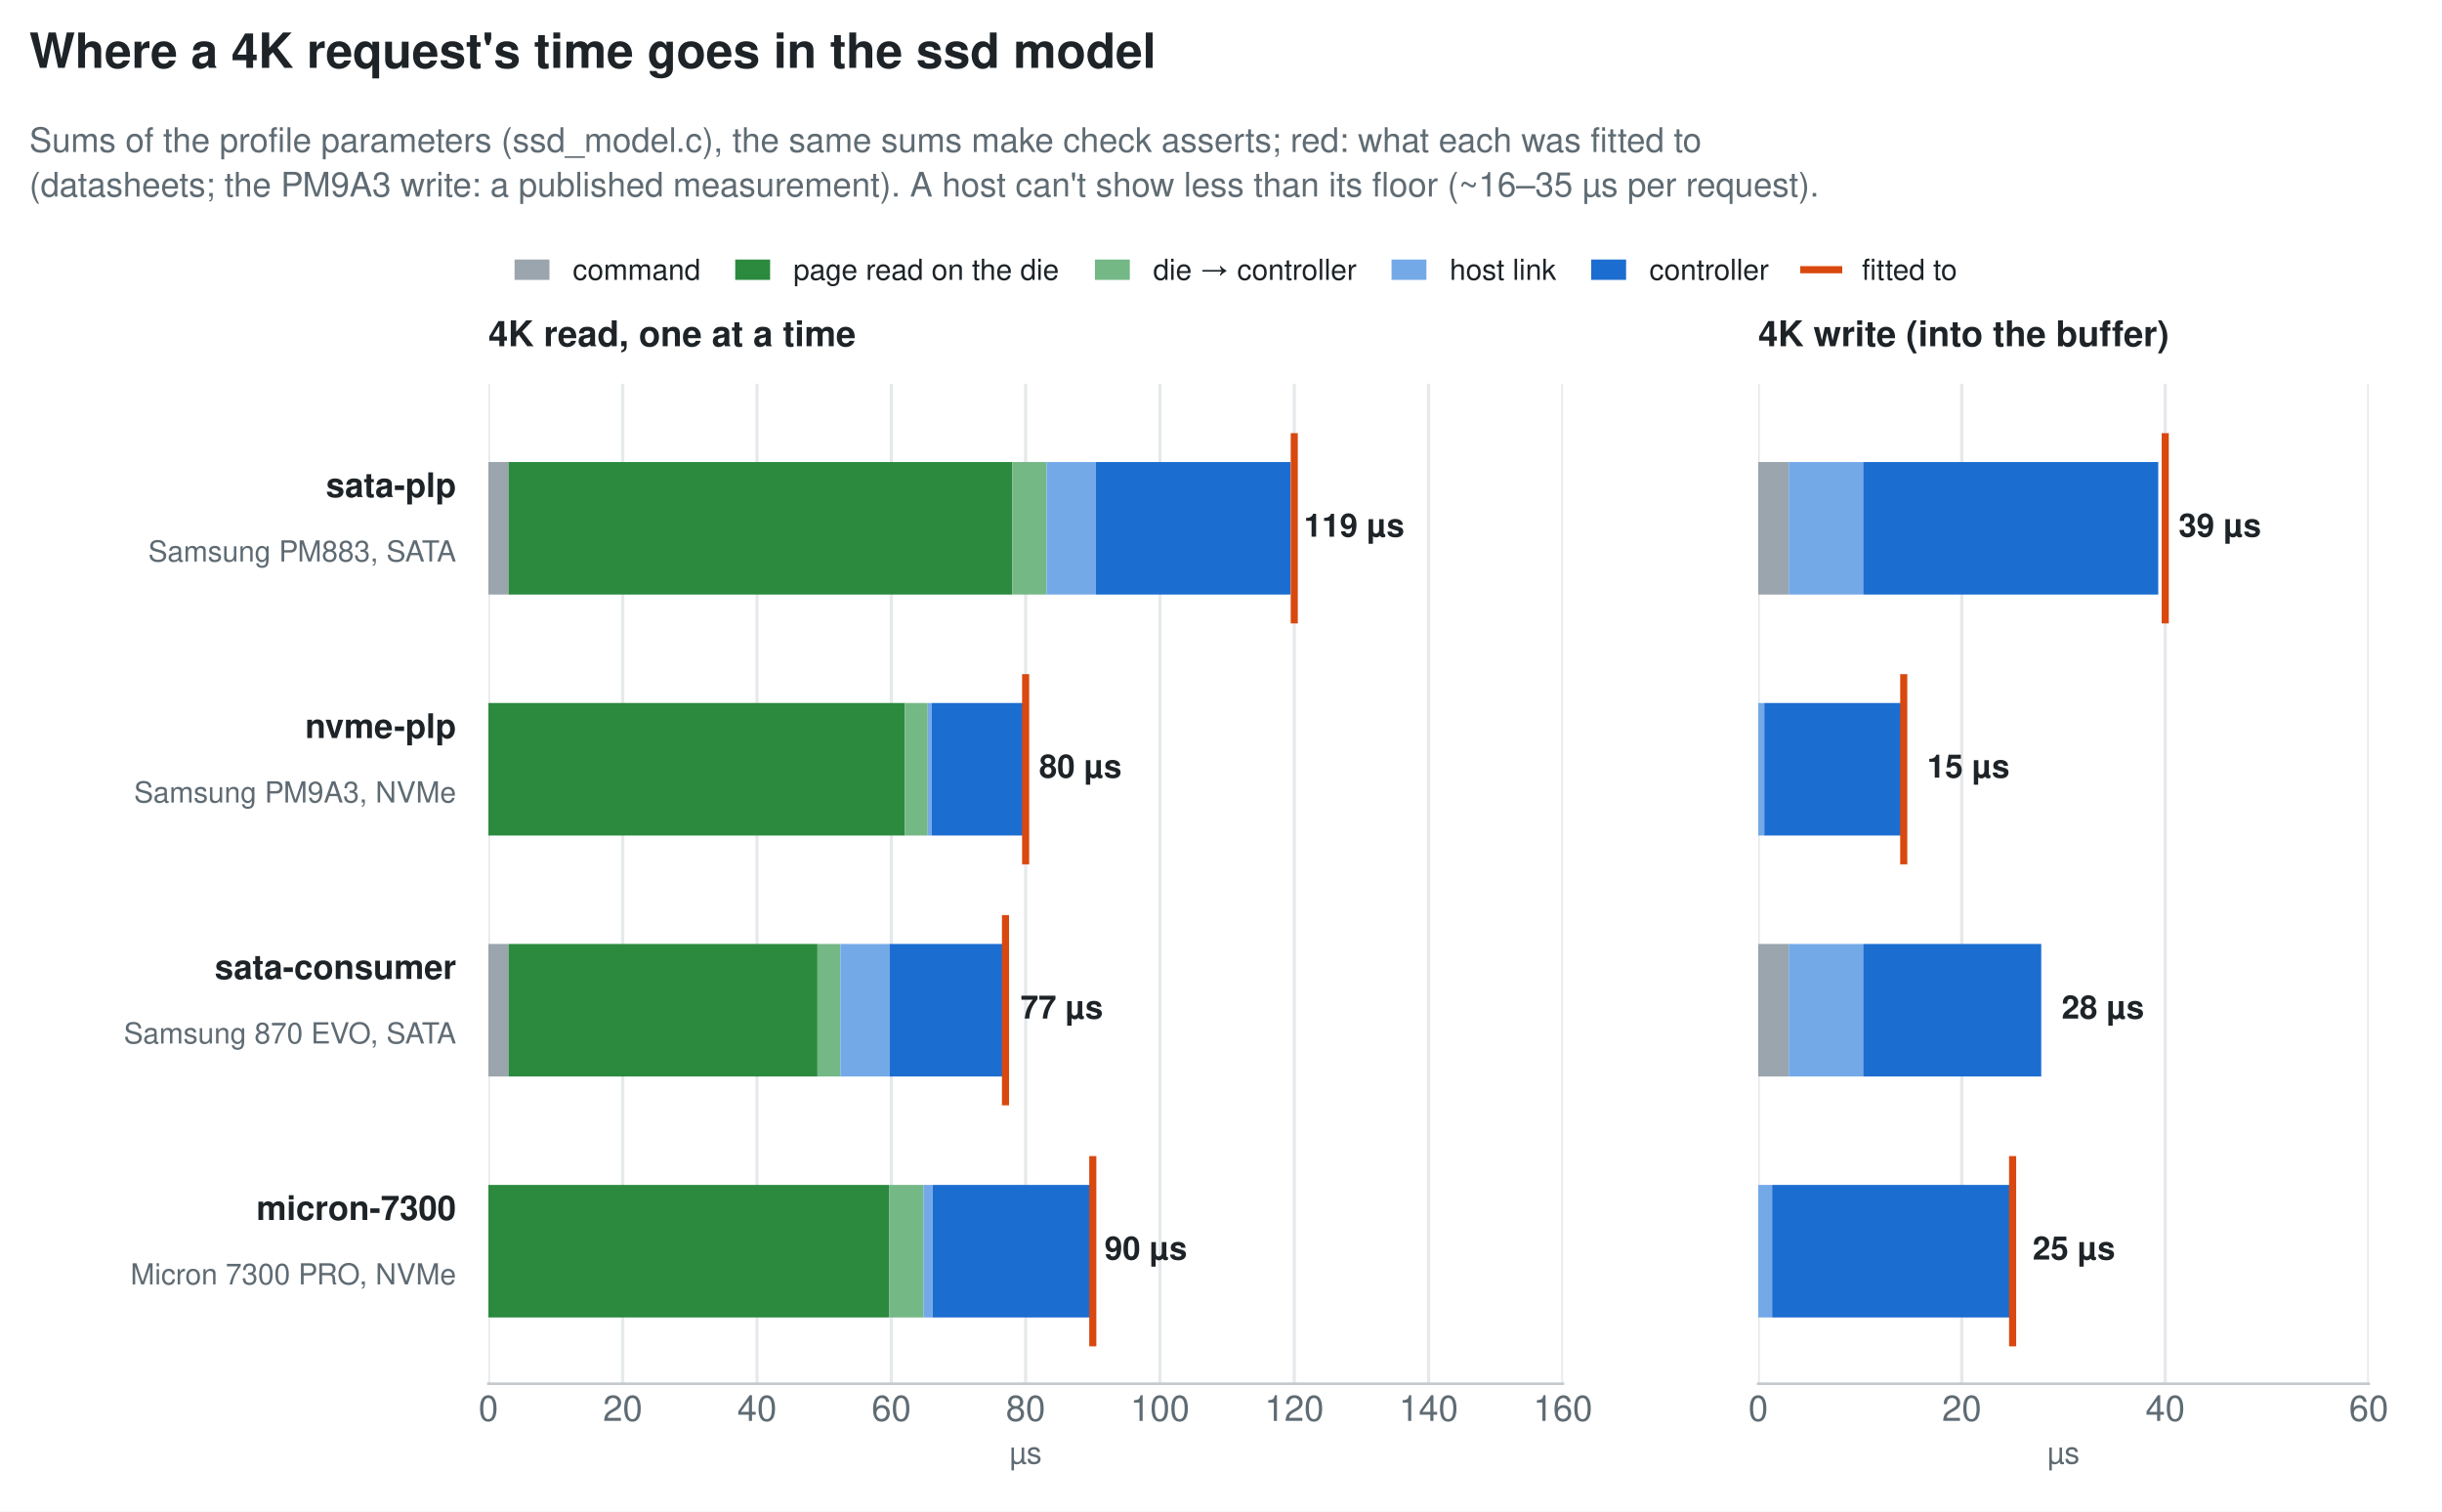
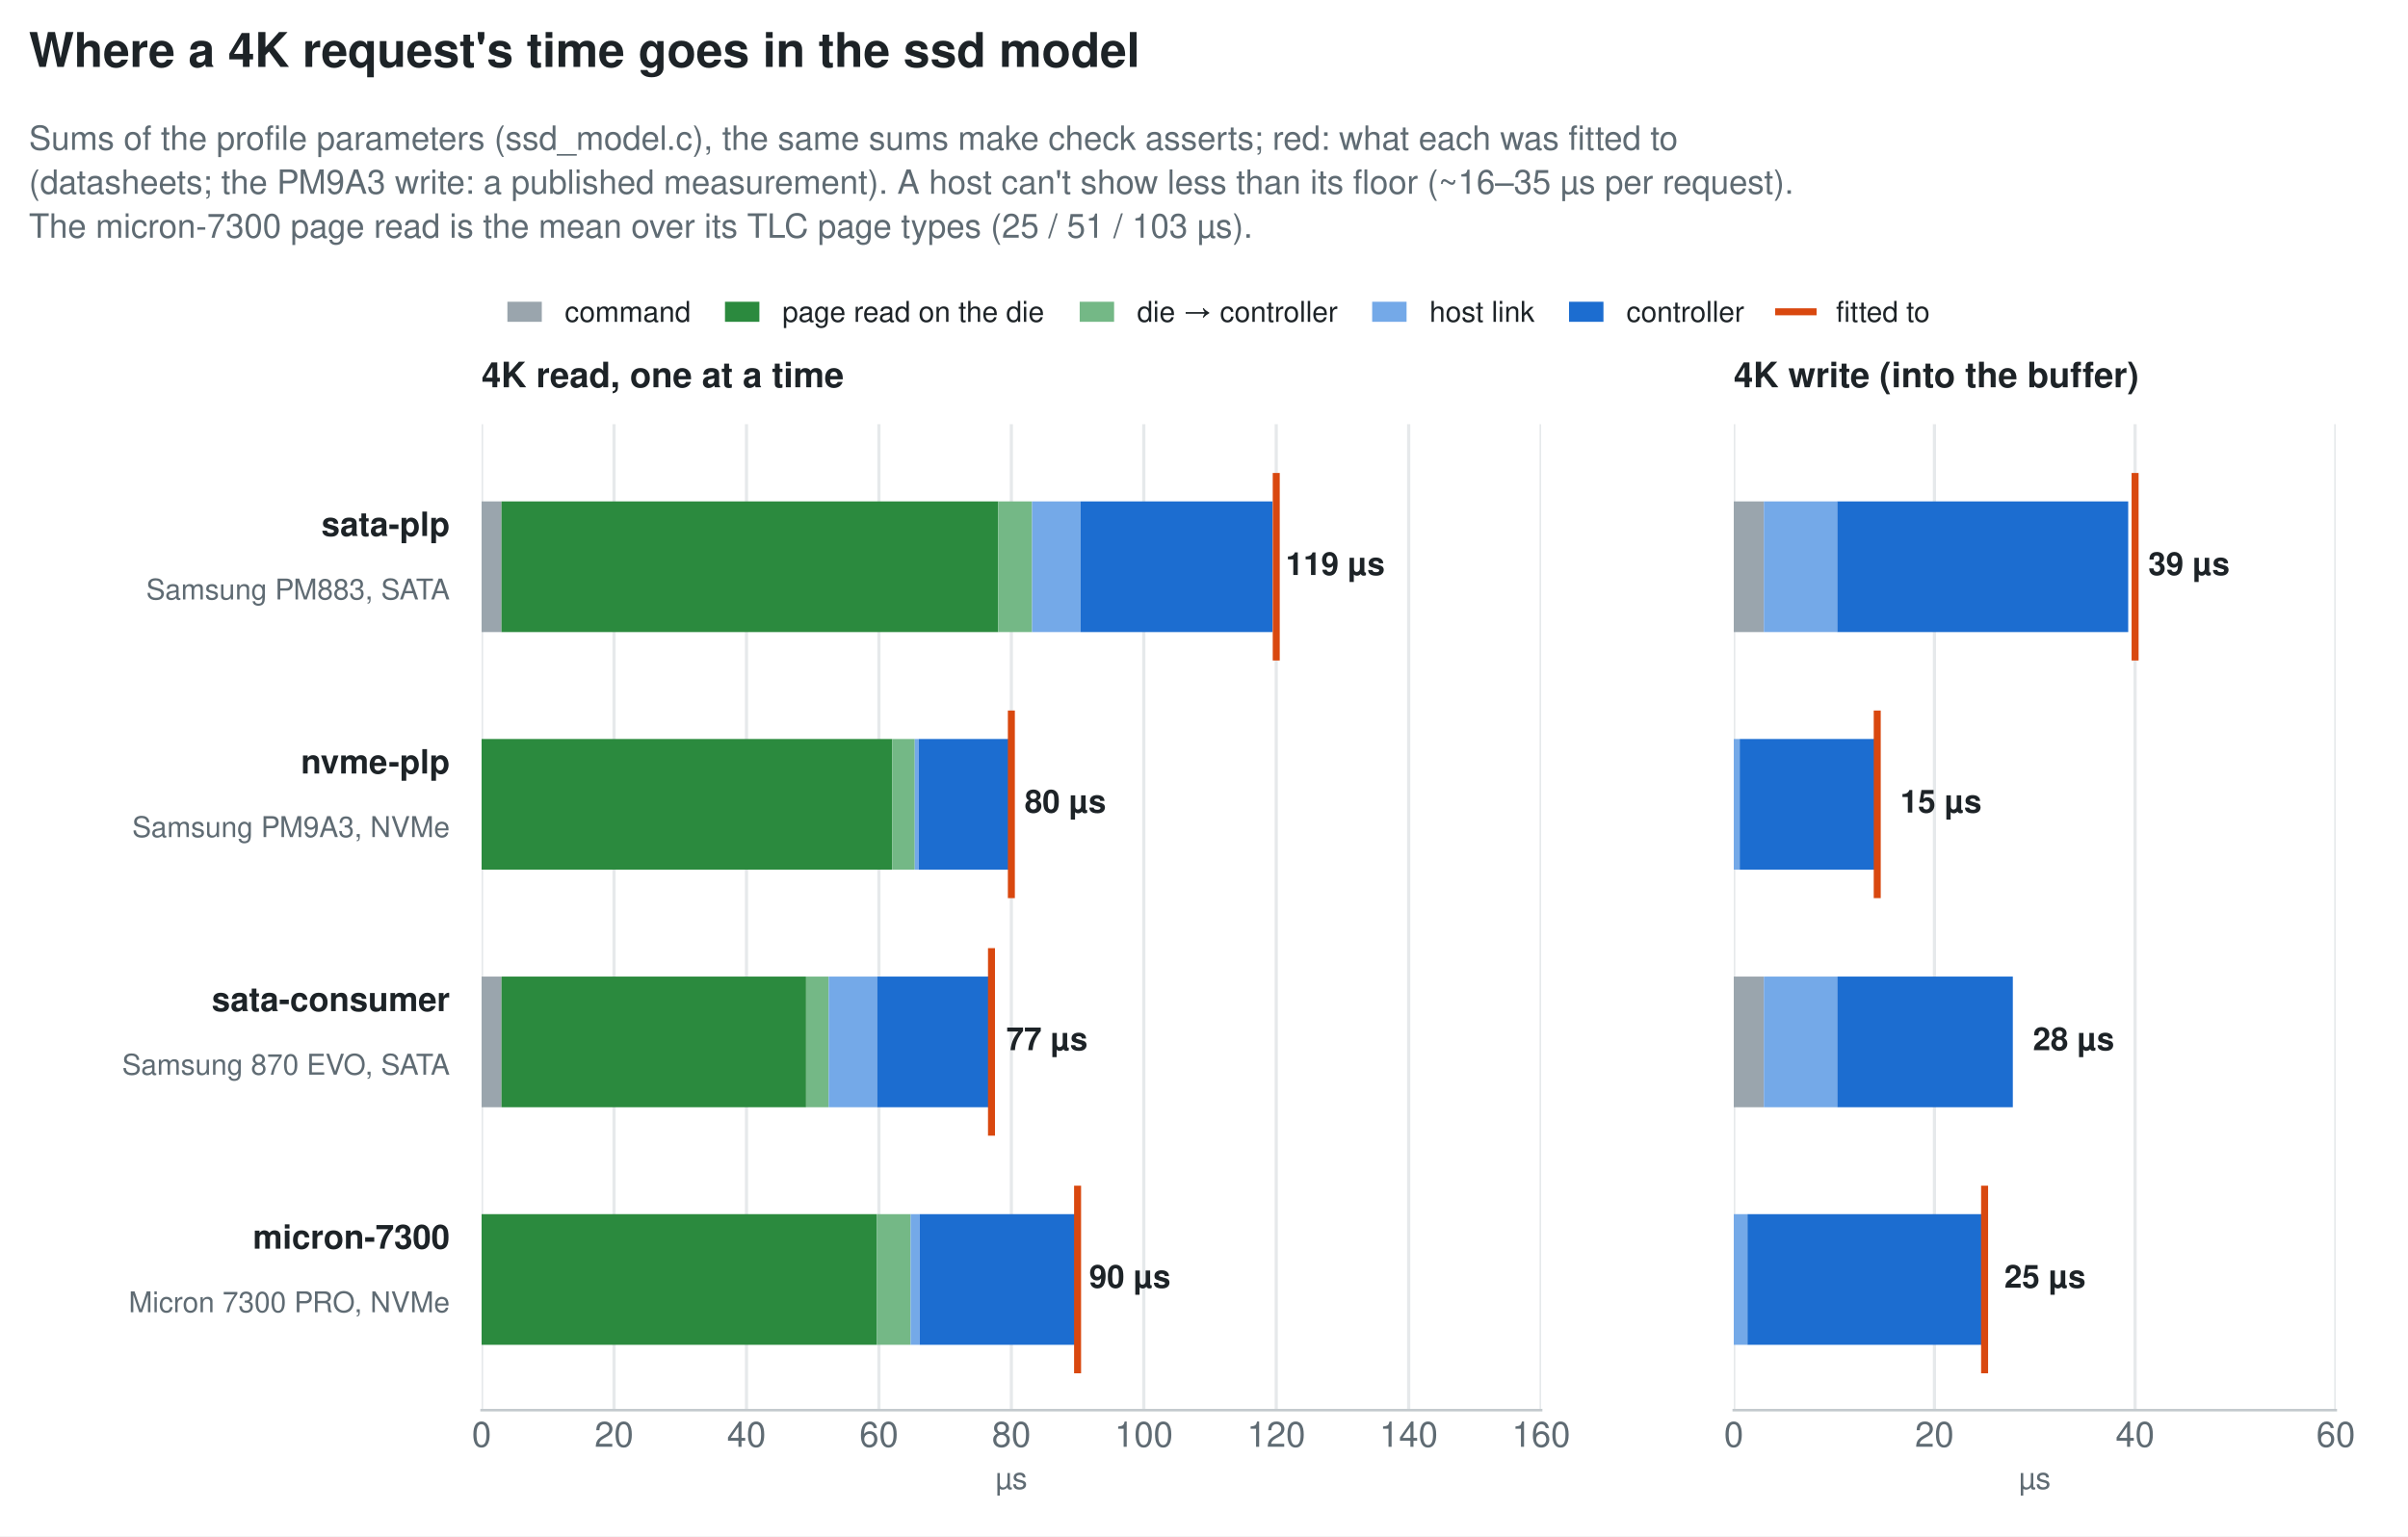
- <svg xmlns="http://www.w3.org/2000/svg" width="756pt" height="468pt" viewBox="0 0 756 468" version="1.1">
+ <svg xmlns="http://www.w3.org/2000/svg" width="756pt" height="482.4pt" viewBox="0 0 756 482.4" version="1.1">
  <defs>
    <style type="text/css">*{stroke-linejoin: round; stroke-linecap: butt}</style>
  </defs>
  <g id="figure_1">
    <g id="patch_1">
-       <path d="M 0 468  L 756 468  L 756 0  L 0 0  z " style="fill: #ffffff" />
+       <path d="M 0 482.4  L 756 482.4  L 756 0  L 0 0  z " style="fill: #ffffff" />
    </g>
    <g id="axes_1">
      <g id="patch_2">
-         <path d="M 151.2 428.4  L 483.84 428.4  L 483.84 118.8  L 151.2 118.8  z " style="fill: #ffffff" />
+         <path d="M 151.2 442.8  L 483.84 442.8  L 483.84 133.2  L 151.2 133.2  z " style="fill: #ffffff" />
      </g>
      <g id="matplotlib.axis_1">
        <g id="xtick_1">
          <g id="line2d_1">
-             <path d="M 151.2 428.4  L 151.2 118.8  " clip-path="url(#p7f7dbad7f7)" style="fill: none; stroke: #e6e9eb; stroke-linecap: square" />
+             <path d="M 151.2 442.8  L 151.2 133.2  " clip-path="url(#pb3d17b446a)" style="fill: none; stroke: #e6e9eb; stroke-linecap: square" />
          </g>
          <g id="line2d_2" />
          <g id="text_1">
-             <text style="font-size: 11px; font-family: 'Helvetica Neue', 'Helvetica', 'Arial', 'DejaVu Sans', sans-serif; text-anchor: middle; fill: #5f6b73" x="151.2" y="439.908" transform="rotate(-0 151.2 439.9083)">0</text>
+             <text style="font-size: 11px; font-family: 'Helvetica Neue', 'Helvetica', 'Arial', 'DejaVu Sans', sans-serif; text-anchor: middle; fill: #5f6b73" x="151.2" y="454.308" transform="rotate(-0 151.2 454.3083)">0</text>
          </g>
        </g>
        <g id="xtick_2">
          <g id="line2d_3">
-             <path d="M 192.78 428.4  L 192.78 118.8  " clip-path="url(#p7f7dbad7f7)" style="fill: none; stroke: #e6e9eb; stroke-linecap: square" />
+             <path d="M 192.78 442.8  L 192.78 133.2  " clip-path="url(#pb3d17b446a)" style="fill: none; stroke: #e6e9eb; stroke-linecap: square" />
          </g>
          <g id="line2d_4" />
          <g id="text_2">
-             <text style="font-size: 11px; font-family: 'Helvetica Neue', 'Helvetica', 'Arial', 'DejaVu Sans', sans-serif; text-anchor: middle; fill: #5f6b73" x="192.78" y="439.908" transform="rotate(-0 192.78 439.9083)">20</text>
+             <text style="font-size: 11px; font-family: 'Helvetica Neue', 'Helvetica', 'Arial', 'DejaVu Sans', sans-serif; text-anchor: middle; fill: #5f6b73" x="192.78" y="454.308" transform="rotate(-0 192.78 454.3083)">20</text>
          </g>
        </g>
        <g id="xtick_3">
          <g id="line2d_5">
-             <path d="M 234.36 428.4  L 234.36 118.8  " clip-path="url(#p7f7dbad7f7)" style="fill: none; stroke: #e6e9eb; stroke-linecap: square" />
+             <path d="M 234.36 442.8  L 234.36 133.2  " clip-path="url(#pb3d17b446a)" style="fill: none; stroke: #e6e9eb; stroke-linecap: square" />
          </g>
          <g id="line2d_6" />
          <g id="text_3">
-             <text style="font-size: 11px; font-family: 'Helvetica Neue', 'Helvetica', 'Arial', 'DejaVu Sans', sans-serif; text-anchor: middle; fill: #5f6b73" x="234.36" y="439.908" transform="rotate(-0 234.36 439.9083)">40</text>
+             <text style="font-size: 11px; font-family: 'Helvetica Neue', 'Helvetica', 'Arial', 'DejaVu Sans', sans-serif; text-anchor: middle; fill: #5f6b73" x="234.36" y="454.308" transform="rotate(-0 234.36 454.3083)">40</text>
          </g>
        </g>
        <g id="xtick_4">
          <g id="line2d_7">
-             <path d="M 275.94 428.4  L 275.94 118.8  " clip-path="url(#p7f7dbad7f7)" style="fill: none; stroke: #e6e9eb; stroke-linecap: square" />
+             <path d="M 275.94 442.8  L 275.94 133.2  " clip-path="url(#pb3d17b446a)" style="fill: none; stroke: #e6e9eb; stroke-linecap: square" />
          </g>
          <g id="line2d_8" />
          <g id="text_4">
-             <text style="font-size: 11px; font-family: 'Helvetica Neue', 'Helvetica', 'Arial', 'DejaVu Sans', sans-serif; text-anchor: middle; fill: #5f6b73" x="275.94" y="439.908" transform="rotate(-0 275.94 439.9083)">60</text>
+             <text style="font-size: 11px; font-family: 'Helvetica Neue', 'Helvetica', 'Arial', 'DejaVu Sans', sans-serif; text-anchor: middle; fill: #5f6b73" x="275.94" y="454.308" transform="rotate(-0 275.94 454.3083)">60</text>
          </g>
        </g>
        <g id="xtick_5">
          <g id="line2d_9">
-             <path d="M 317.52 428.4  L 317.52 118.8  " clip-path="url(#p7f7dbad7f7)" style="fill: none; stroke: #e6e9eb; stroke-linecap: square" />
+             <path d="M 317.52 442.8  L 317.52 133.2  " clip-path="url(#pb3d17b446a)" style="fill: none; stroke: #e6e9eb; stroke-linecap: square" />
          </g>
          <g id="line2d_10" />
          <g id="text_5">
-             <text style="font-size: 11px; font-family: 'Helvetica Neue', 'Helvetica', 'Arial', 'DejaVu Sans', sans-serif; text-anchor: middle; fill: #5f6b73" x="317.52" y="439.908" transform="rotate(-0 317.52 439.9083)">80</text>
+             <text style="font-size: 11px; font-family: 'Helvetica Neue', 'Helvetica', 'Arial', 'DejaVu Sans', sans-serif; text-anchor: middle; fill: #5f6b73" x="317.52" y="454.308" transform="rotate(-0 317.52 454.3083)">80</text>
          </g>
        </g>
        <g id="xtick_6">
          <g id="line2d_11">
-             <path d="M 359.1 428.4  L 359.1 118.8  " clip-path="url(#p7f7dbad7f7)" style="fill: none; stroke: #e6e9eb; stroke-linecap: square" />
+             <path d="M 359.1 442.8  L 359.1 133.2  " clip-path="url(#pb3d17b446a)" style="fill: none; stroke: #e6e9eb; stroke-linecap: square" />
          </g>
          <g id="line2d_12" />
          <g id="text_6">
-             <text style="font-size: 11px; font-family: 'Helvetica Neue', 'Helvetica', 'Arial', 'DejaVu Sans', sans-serif; text-anchor: middle; fill: #5f6b73" x="359.1" y="439.908" transform="rotate(-0 359.1 439.9083)">100</text>
+             <text style="font-size: 11px; font-family: 'Helvetica Neue', 'Helvetica', 'Arial', 'DejaVu Sans', sans-serif; text-anchor: middle; fill: #5f6b73" x="359.1" y="454.308" transform="rotate(-0 359.1 454.3083)">100</text>
          </g>
        </g>
        <g id="xtick_7">
          <g id="line2d_13">
-             <path d="M 400.68 428.4  L 400.68 118.8  " clip-path="url(#p7f7dbad7f7)" style="fill: none; stroke: #e6e9eb; stroke-linecap: square" />
+             <path d="M 400.68 442.8  L 400.68 133.2  " clip-path="url(#pb3d17b446a)" style="fill: none; stroke: #e6e9eb; stroke-linecap: square" />
          </g>
          <g id="line2d_14" />
          <g id="text_7">
-             <text style="font-size: 11px; font-family: 'Helvetica Neue', 'Helvetica', 'Arial', 'DejaVu Sans', sans-serif; text-anchor: middle; fill: #5f6b73" x="400.68" y="439.908" transform="rotate(-0 400.68 439.9083)">120</text>
+             <text style="font-size: 11px; font-family: 'Helvetica Neue', 'Helvetica', 'Arial', 'DejaVu Sans', sans-serif; text-anchor: middle; fill: #5f6b73" x="400.68" y="454.308" transform="rotate(-0 400.68 454.3083)">120</text>
          </g>
        </g>
        <g id="xtick_8">
          <g id="line2d_15">
-             <path d="M 442.26 428.4  L 442.26 118.8  " clip-path="url(#p7f7dbad7f7)" style="fill: none; stroke: #e6e9eb; stroke-linecap: square" />
+             <path d="M 442.26 442.8  L 442.26 133.2  " clip-path="url(#pb3d17b446a)" style="fill: none; stroke: #e6e9eb; stroke-linecap: square" />
          </g>
          <g id="line2d_16" />
          <g id="text_8">
-             <text style="font-size: 11px; font-family: 'Helvetica Neue', 'Helvetica', 'Arial', 'DejaVu Sans', sans-serif; text-anchor: middle; fill: #5f6b73" x="442.26" y="439.908" transform="rotate(-0 442.26 439.9083)">140</text>
+             <text style="font-size: 11px; font-family: 'Helvetica Neue', 'Helvetica', 'Arial', 'DejaVu Sans', sans-serif; text-anchor: middle; fill: #5f6b73" x="442.26" y="454.308" transform="rotate(-0 442.26 454.3083)">140</text>
          </g>
        </g>
        <g id="xtick_9">
          <g id="line2d_17">
-             <path d="M 483.84 428.4  L 483.84 118.8  " clip-path="url(#p7f7dbad7f7)" style="fill: none; stroke: #e6e9eb; stroke-linecap: square" />
+             <path d="M 483.84 442.8  L 483.84 133.2  " clip-path="url(#pb3d17b446a)" style="fill: none; stroke: #e6e9eb; stroke-linecap: square" />
          </g>
          <g id="line2d_18" />
          <g id="text_9">
-             <text style="font-size: 11px; font-family: 'Helvetica Neue', 'Helvetica', 'Arial', 'DejaVu Sans', sans-serif; text-anchor: middle; fill: #5f6b73" x="483.84" y="439.908" transform="rotate(-0 483.84 439.9083)">160</text>
+             <text style="font-size: 11px; font-family: 'Helvetica Neue', 'Helvetica', 'Arial', 'DejaVu Sans', sans-serif; text-anchor: middle; fill: #5f6b73" x="483.84" y="454.308" transform="rotate(-0 483.84 454.3083)">160</text>
          </g>
        </g>
        <g id="text_10">
-           <text style="font-size: 9.5px; font-family: 'Helvetica Neue', 'Helvetica', 'Arial', 'DejaVu Sans', sans-serif; text-anchor: middle; fill: #5f6b73" x="317.52" y="453.14" transform="rotate(-0 317.52 453.1395)">µs</text>
+           <text style="font-size: 9.5px; font-family: 'Helvetica Neue', 'Helvetica', 'Arial', 'DejaVu Sans', sans-serif; text-anchor: middle; fill: #5f6b73" x="317.52" y="467.54" transform="rotate(-0 317.52 467.5395)">µs</text>
        </g>
      </g>
      <g id="matplotlib.axis_2" />
      <g id="patch_3">
-         <path d="M 151.2 184.077  L 157.437 184.077  L 157.437 143.046  L 151.2 143.046  z " clip-path="url(#p7f7dbad7f7)" style="fill: #9aa5ad" />
+         <path d="M 151.2 198.477  L 157.437 198.477  L 157.437 157.446  L 151.2 157.446  z " clip-path="url(#pb3d17b446a)" style="fill: #9aa5ad" />
      </g>
      <g id="patch_4">
-         <path d="M 157.437 184.077  L 313.362 184.077  L 313.362 143.046  L 157.437 143.046  z " clip-path="url(#p7f7dbad7f7)" style="fill: #2b8a3e" />
+         <path d="M 157.437 198.477  L 313.362 198.477  L 313.362 157.446  L 157.437 157.446  z " clip-path="url(#pb3d17b446a)" style="fill: #2b8a3e" />
      </g>
      <g id="patch_5">
-         <path d="M 313.362 184.077  L 324.006 184.077  L 324.006 143.046  L 313.362 143.046  z " clip-path="url(#p7f7dbad7f7)" style="fill: #74b886" />
+         <path d="M 313.362 198.477  L 324.006 198.477  L 324.006 157.446  L 313.362 157.446  z " clip-path="url(#pb3d17b446a)" style="fill: #74b886" />
      </g>
      <g id="patch_6">
-         <path d="M 324.006 184.077  L 339.213 184.077  L 339.213 143.046  L 324.006 143.046  z " clip-path="url(#p7f7dbad7f7)" style="fill: #74a9e8" />
+         <path d="M 324.006 198.477  L 339.213 198.477  L 339.213 157.446  L 324.006 157.446  z " clip-path="url(#pb3d17b446a)" style="fill: #74a9e8" />
      </g>
      <g id="patch_7">
-         <path d="M 339.213 184.077  L 399.504 184.077  L 399.504 143.046  L 339.213 143.046  z " clip-path="url(#p7f7dbad7f7)" style="fill: #1c6dd0" />
+         <path d="M 339.213 198.477  L 399.504 198.477  L 399.504 157.446  L 339.213 157.446  z " clip-path="url(#pb3d17b446a)" style="fill: #1c6dd0" />
      </g>
      <g id="patch_8">
-         <path d="M 151.2 258.68  L 280.098 258.68  L 280.098 217.648  L 151.2 217.648  z " clip-path="url(#p7f7dbad7f7)" style="fill: #2b8a3e" />
+         <path d="M 151.2 273.08  L 280.098 273.08  L 280.098 232.048  L 151.2 232.048  z " clip-path="url(#pb3d17b446a)" style="fill: #2b8a3e" />
      </g>
      <g id="patch_9">
-         <path d="M 280.098 258.68  L 287.194 258.68  L 287.194 217.648  L 280.098 217.648  z " clip-path="url(#p7f7dbad7f7)" style="fill: #74b886" />
+         <path d="M 280.098 273.08  L 287.194 273.08  L 287.194 232.048  L 280.098 232.048  z " clip-path="url(#pb3d17b446a)" style="fill: #74b886" />
      </g>
      <g id="patch_10">
-         <path d="M 287.194 258.68  L 288.428 258.68  L 288.428 217.648  L 287.194 217.648  z " clip-path="url(#p7f7dbad7f7)" style="fill: #74a9e8" />
+         <path d="M 287.194 273.08  L 288.428 273.08  L 288.428 232.048  L 287.194 232.048  z " clip-path="url(#pb3d17b446a)" style="fill: #74a9e8" />
      </g>
      <g id="patch_11">
-         <path d="M 288.428 258.68  L 317.534 258.68  L 317.534 217.648  L 288.428 217.648  z " clip-path="url(#p7f7dbad7f7)" style="fill: #1c6dd0" />
+         <path d="M 288.428 273.08  L 317.534 273.08  L 317.534 232.048  L 288.428 232.048  z " clip-path="url(#pb3d17b446a)" style="fill: #1c6dd0" />
      </g>
      <g id="patch_12">
-         <path d="M 151.2 333.282  L 157.437 333.282  L 157.437 292.251  L 151.2 292.251  z " clip-path="url(#p7f7dbad7f7)" style="fill: #9aa5ad" />
+         <path d="M 151.2 347.682  L 157.437 347.682  L 157.437 306.651  L 151.2 306.651  z " clip-path="url(#pb3d17b446a)" style="fill: #9aa5ad" />
      </g>
      <g id="patch_13">
-         <path d="M 157.437 333.282  L 253.071 333.282  L 253.071 292.251  L 157.437 292.251  z " clip-path="url(#p7f7dbad7f7)" style="fill: #2b8a3e" />
+         <path d="M 157.437 347.682  L 253.071 347.682  L 253.071 306.651  L 157.437 306.651  z " clip-path="url(#pb3d17b446a)" style="fill: #2b8a3e" />
      </g>
      <g id="patch_14">
-         <path d="M 253.071 333.282  L 260.167 333.282  L 260.167 292.251  L 253.071 292.251  z " clip-path="url(#p7f7dbad7f7)" style="fill: #74b886" />
+         <path d="M 253.071 347.682  L 260.167 347.682  L 260.167 306.651  L 253.071 306.651  z " clip-path="url(#pb3d17b446a)" style="fill: #74b886" />
      </g>
      <g id="patch_15">
-         <path d="M 260.167 333.282  L 275.374 333.282  L 275.374 292.251  L 260.167 292.251  z " clip-path="url(#p7f7dbad7f7)" style="fill: #74a9e8" />
+         <path d="M 260.167 347.682  L 275.374 347.682  L 275.374 306.651  L 260.167 306.651  z " clip-path="url(#pb3d17b446a)" style="fill: #74a9e8" />
      </g>
      <g id="patch_16">
-         <path d="M 275.374 333.282  L 311.756 333.282  L 311.756 292.251  L 275.374 292.251  z " clip-path="url(#p7f7dbad7f7)" style="fill: #1c6dd0" />
+         <path d="M 275.374 347.682  L 311.756 347.682  L 311.756 306.651  L 275.374 306.651  z " clip-path="url(#pb3d17b446a)" style="fill: #1c6dd0" />
      </g>
      <g id="patch_17">
-         <path d="M 151.2 407.884  L 275.247 407.884  L 275.247 366.853  L 151.2 366.853  z " clip-path="url(#p7f7dbad7f7)" style="fill: #2b8a3e" />
+         <path d="M 151.2 422.284  L 275.247 422.284  L 275.247 381.253  L 151.2 381.253  z " clip-path="url(#pb3d17b446a)" style="fill: #2b8a3e" />
      </g>
      <g id="patch_18">
-         <path d="M 275.247 407.884  L 285.891 407.884  L 285.891 366.853  L 275.247 366.853  z " clip-path="url(#p7f7dbad7f7)" style="fill: #74b886" />
+         <path d="M 275.247 422.284  L 285.891 422.284  L 285.891 381.253  L 275.247 381.253  z " clip-path="url(#pb3d17b446a)" style="fill: #74b886" />
      </g>
      <g id="patch_19">
-         <path d="M 285.891 407.884  L 288.73 407.884  L 288.73 366.853  L 285.891 366.853  z " clip-path="url(#p7f7dbad7f7)" style="fill: #74a9e8" />
+         <path d="M 285.891 422.284  L 288.73 422.284  L 288.73 381.253  L 285.891 381.253  z " clip-path="url(#pb3d17b446a)" style="fill: #74a9e8" />
      </g>
      <g id="patch_20">
-         <path d="M 288.73 407.884  L 337.794 407.884  L 337.794 366.853  L 288.73 366.853  z " clip-path="url(#p7f7dbad7f7)" style="fill: #1c6dd0" />
+         <path d="M 288.73 422.284  L 337.794 422.284  L 337.794 381.253  L 288.73 381.253  z " clip-path="url(#pb3d17b446a)" style="fill: #1c6dd0" />
      </g>
      <g id="line2d_19">
-         <path d="M 400.68 191.91  L 400.68 135.213  " clip-path="url(#p7f7dbad7f7)" style="fill: none; stroke: #d9480f; stroke-width: 2.2; stroke-linecap: square" />
+         <path d="M 400.68 206.31  L 400.68 149.613  " clip-path="url(#pb3d17b446a)" style="fill: none; stroke: #d9480f; stroke-width: 2.2; stroke-linecap: square" />
      </g>
      <g id="line2d_20">
-         <path d="M 317.52 266.513  L 317.52 209.815  " clip-path="url(#p7f7dbad7f7)" style="fill: none; stroke: #d9480f; stroke-width: 2.2; stroke-linecap: square" />
+         <path d="M 317.52 280.913  L 317.52 224.215  " clip-path="url(#pb3d17b446a)" style="fill: none; stroke: #d9480f; stroke-width: 2.2; stroke-linecap: square" />
      </g>
      <g id="line2d_21">
-         <path d="M 311.283 341.115  L 311.283 284.417  " clip-path="url(#p7f7dbad7f7)" style="fill: none; stroke: #d9480f; stroke-width: 2.2; stroke-linecap: square" />
+         <path d="M 311.283 355.515  L 311.283 298.817  " clip-path="url(#pb3d17b446a)" style="fill: none; stroke: #d9480f; stroke-width: 2.2; stroke-linecap: square" />
      </g>
      <g id="line2d_22">
-         <path d="M 338.31 415.718  L 338.31 359.02  " clip-path="url(#p7f7dbad7f7)" style="fill: none; stroke: #d9480f; stroke-width: 2.2; stroke-linecap: square" />
+         <path d="M 338.31 430.118  L 338.31 373.42  " clip-path="url(#pb3d17b446a)" style="fill: none; stroke: #d9480f; stroke-width: 2.2; stroke-linecap: square" />
      </g>
      <g id="patch_21">
-         <path d="M 151.2 428.4  L 483.84 428.4  " style="fill: none; stroke: #c3c9cd; stroke-width: 0.8; stroke-linejoin: miter; stroke-linecap: square" />
+         <path d="M 151.2 442.8  L 483.84 442.8  " style="fill: none; stroke: #c3c9cd; stroke-width: 0.8; stroke-linejoin: miter; stroke-linecap: square" />
      </g>
      <g id="text_11">
-         <text style="font-weight: 700; font-size: 10px; font-family: 'Helvetica Neue', 'Helvetica', 'Arial', 'DejaVu Sans', sans-serif; text-anchor: start; fill: #1d2327" x="403.662" y="166.149" transform="rotate(-0 403.6619 166.1493)">119 µs</text>
+         <text style="font-weight: 700; font-size: 10px; font-family: 'Helvetica Neue', 'Helvetica', 'Arial', 'DejaVu Sans', sans-serif; text-anchor: start; fill: #1d2327" x="403.662" y="180.549" transform="rotate(-0 403.6619 180.5493)">119 µs</text>
      </g>
      <g id="text_12">
-         <text style="font-weight: 700; font-size: 10.5px; font-family: 'Helvetica Neue', 'Helvetica', 'Arial', 'DejaVu Sans', sans-serif; text-anchor: end; fill: #1d2327" x="141.221" y="153.891" transform="rotate(-0 141.2208 153.8915)">sata-plp</text>
+         <text style="font-weight: 700; font-size: 10.5px; font-family: 'Helvetica Neue', 'Helvetica', 'Arial', 'DejaVu Sans', sans-serif; text-anchor: end; fill: #1d2327" x="141.221" y="168.291" transform="rotate(-0 141.2208 168.2915)">sata-plp</text>
      </g>
      <g id="text_13">
-         <text style="font-size: 9px; font-family: 'Helvetica Neue', 'Helvetica', 'Arial', 'DejaVu Sans', sans-serif; text-anchor: end; fill: #5f6b73" x="141.221" y="173.844" transform="rotate(-0 141.2208 173.8438)">Samsung PM883, SATA</text>
+         <text style="font-size: 9px; font-family: 'Helvetica Neue', 'Helvetica', 'Arial', 'DejaVu Sans', sans-serif; text-anchor: end; fill: #5f6b73" x="141.221" y="188.244" transform="rotate(-0 141.2208 188.2438)">Samsung PM883, SATA</text>
      </g>
      <g id="text_14">
-         <text style="font-weight: 700; font-size: 10px; font-family: 'Helvetica Neue', 'Helvetica', 'Arial', 'DejaVu Sans', sans-serif; text-anchor: start; fill: #1d2327" x="321.692" y="240.752" transform="rotate(-0 321.6925 240.7517)">80 µs</text>
+         <text style="font-weight: 700; font-size: 10px; font-family: 'Helvetica Neue', 'Helvetica', 'Arial', 'DejaVu Sans', sans-serif; text-anchor: start; fill: #1d2327" x="321.692" y="255.152" transform="rotate(-0 321.6925 255.1517)">80 µs</text>
      </g>
      <g id="text_15">
-         <text style="font-weight: 700; font-size: 10.5px; font-family: 'Helvetica Neue', 'Helvetica', 'Arial', 'DejaVu Sans', sans-serif; text-anchor: end; fill: #1d2327" x="141.221" y="228.494" transform="rotate(-0 141.2208 228.4939)">nvme-plp</text>
+         <text style="font-weight: 700; font-size: 10.5px; font-family: 'Helvetica Neue', 'Helvetica', 'Arial', 'DejaVu Sans', sans-serif; text-anchor: end; fill: #1d2327" x="141.221" y="242.894" transform="rotate(-0 141.2208 242.8939)">nvme-plp</text>
      </g>
      <g id="text_16">
-         <text style="font-size: 9px; font-family: 'Helvetica Neue', 'Helvetica', 'Arial', 'DejaVu Sans', sans-serif; text-anchor: end; fill: #5f6b73" x="141.221" y="248.446" transform="rotate(-0 141.2208 248.4462)">Samsung PM9A3, NVMe</text>
+         <text style="font-size: 9px; font-family: 'Helvetica Neue', 'Helvetica', 'Arial', 'DejaVu Sans', sans-serif; text-anchor: end; fill: #5f6b73" x="141.221" y="262.846" transform="rotate(-0 141.2208 262.8462)">Samsung PM9A3, NVMe</text>
      </g>
      <g id="text_17">
-         <text style="font-weight: 700; font-size: 10px; font-family: 'Helvetica Neue', 'Helvetica', 'Arial', 'DejaVu Sans', sans-serif; text-anchor: start; fill: #1d2327" x="315.914" y="315.354" transform="rotate(-0 315.9142 315.3542)">77 µs</text>
+         <text style="font-weight: 700; font-size: 10px; font-family: 'Helvetica Neue', 'Helvetica', 'Arial', 'DejaVu Sans', sans-serif; text-anchor: start; fill: #1d2327" x="315.914" y="329.754" transform="rotate(-0 315.9142 329.7542)">77 µs</text>
      </g>
      <g id="text_18">
-         <text style="font-weight: 700; font-size: 10.5px; font-family: 'Helvetica Neue', 'Helvetica', 'Arial', 'DejaVu Sans', sans-serif; text-anchor: end; fill: #1d2327" x="141.221" y="303.096" transform="rotate(-0 141.2208 303.0963)">sata-consumer</text>
+         <text style="font-weight: 700; font-size: 10.5px; font-family: 'Helvetica Neue', 'Helvetica', 'Arial', 'DejaVu Sans', sans-serif; text-anchor: end; fill: #1d2327" x="141.221" y="317.496" transform="rotate(-0 141.2208 317.4963)">sata-consumer</text>
      </g>
      <g id="text_19">
-         <text style="font-size: 9px; font-family: 'Helvetica Neue', 'Helvetica', 'Arial', 'DejaVu Sans', sans-serif; text-anchor: end; fill: #5f6b73" x="141.221" y="323.054" transform="rotate(-0 141.2208 323.0537)">Samsung 870 EVO, SATA</text>
+         <text style="font-size: 9px; font-family: 'Helvetica Neue', 'Helvetica', 'Arial', 'DejaVu Sans', sans-serif; text-anchor: end; fill: #5f6b73" x="141.221" y="337.454" transform="rotate(-0 141.2208 337.4537)">Samsung 870 EVO, SATA</text>
      </g>
      <g id="text_20">
-         <text style="font-weight: 700; font-size: 10px; font-family: 'Helvetica Neue', 'Helvetica', 'Arial', 'DejaVu Sans', sans-serif; text-anchor: start; fill: #1d2327" x="341.952" y="389.957" transform="rotate(-0 341.9524 389.9566)">90 µs</text>
+         <text style="font-weight: 700; font-size: 10px; font-family: 'Helvetica Neue', 'Helvetica', 'Arial', 'DejaVu Sans', sans-serif; text-anchor: start; fill: #1d2327" x="341.952" y="404.357" transform="rotate(-0 341.9524 404.3566)">90 µs</text>
      </g>
      <g id="text_21">
-         <text style="font-weight: 700; font-size: 10.5px; font-family: 'Helvetica Neue', 'Helvetica', 'Arial', 'DejaVu Sans', sans-serif; text-anchor: end; fill: #1d2327" x="141.221" y="377.699" transform="rotate(-0 141.2208 377.6987)">micron-7300</text>
+         <text style="font-weight: 700; font-size: 10.5px; font-family: 'Helvetica Neue', 'Helvetica', 'Arial', 'DejaVu Sans', sans-serif; text-anchor: end; fill: #1d2327" x="141.221" y="392.099" transform="rotate(-0 141.2208 392.0987)">micron-7300</text>
      </g>
      <g id="text_22">
-         <text style="font-size: 9px; font-family: 'Helvetica Neue', 'Helvetica', 'Arial', 'DejaVu Sans', sans-serif; text-anchor: end; fill: #5f6b73" x="141.221" y="397.656" transform="rotate(-0 141.2208 397.6561)">Micron 7300 PRO, NVMe</text>
+         <text style="font-size: 9px; font-family: 'Helvetica Neue', 'Helvetica', 'Arial', 'DejaVu Sans', sans-serif; text-anchor: end; fill: #5f6b73" x="141.221" y="412.056" transform="rotate(-0 141.2208 412.0561)">Micron 7300 PRO, NVMe</text>
      </g>
      <g id="text_23">
-         <text style="font-weight: 700; font-size: 11px; font-family: 'Helvetica Neue', 'Helvetica', 'Arial', 'DejaVu Sans', sans-serif; text-anchor: start; fill: #1d2327" x="151.2" y="107.197" transform="rotate(-0 151.2 107.1971)">4K read, one at a time</text>
+         <text style="font-weight: 700; font-size: 11px; font-family: 'Helvetica Neue', 'Helvetica', 'Arial', 'DejaVu Sans', sans-serif; text-anchor: start; fill: #1d2327" x="151.2" y="121.597" transform="rotate(-0 151.2 121.5971)">4K read, one at a time</text>
      </g>
    </g>
    <g id="axes_2">
      <g id="patch_22">
-         <path d="M 544.32 428.4  L 733.32 428.4  L 733.32 118.8  L 544.32 118.8  z " style="fill: #ffffff" />
+         <path d="M 544.32 442.8  L 733.32 442.8  L 733.32 133.2  L 544.32 133.2  z " style="fill: #ffffff" />
      </g>
      <g id="matplotlib.axis_3">
        <g id="xtick_10">
          <g id="line2d_23">
-             <path d="M 544.32 428.4  L 544.32 118.8  " clip-path="url(#pdf119d988a)" style="fill: none; stroke: #e6e9eb; stroke-linecap: square" />
+             <path d="M 544.32 442.8  L 544.32 133.2  " clip-path="url(#pb482972240)" style="fill: none; stroke: #e6e9eb; stroke-linecap: square" />
          </g>
          <g id="line2d_24" />
          <g id="text_24">
-             <text style="font-size: 11px; font-family: 'Helvetica Neue', 'Helvetica', 'Arial', 'DejaVu Sans', sans-serif; text-anchor: middle; fill: #5f6b73" x="544.32" y="439.908" transform="rotate(-0 544.32 439.9083)">0</text>
+             <text style="font-size: 11px; font-family: 'Helvetica Neue', 'Helvetica', 'Arial', 'DejaVu Sans', sans-serif; text-anchor: middle; fill: #5f6b73" x="544.32" y="454.308" transform="rotate(-0 544.32 454.3083)">0</text>
          </g>
        </g>
        <g id="xtick_11">
          <g id="line2d_25">
-             <path d="M 607.32 428.4  L 607.32 118.8  " clip-path="url(#pdf119d988a)" style="fill: none; stroke: #e6e9eb; stroke-linecap: square" />
+             <path d="M 607.32 442.8  L 607.32 133.2  " clip-path="url(#pb482972240)" style="fill: none; stroke: #e6e9eb; stroke-linecap: square" />
          </g>
          <g id="line2d_26" />
          <g id="text_25">
-             <text style="font-size: 11px; font-family: 'Helvetica Neue', 'Helvetica', 'Arial', 'DejaVu Sans', sans-serif; text-anchor: middle; fill: #5f6b73" x="607.32" y="439.908" transform="rotate(-0 607.32 439.9083)">20</text>
+             <text style="font-size: 11px; font-family: 'Helvetica Neue', 'Helvetica', 'Arial', 'DejaVu Sans', sans-serif; text-anchor: middle; fill: #5f6b73" x="607.32" y="454.308" transform="rotate(-0 607.32 454.3083)">20</text>
          </g>
        </g>
        <g id="xtick_12">
          <g id="line2d_27">
-             <path d="M 670.32 428.4  L 670.32 118.8  " clip-path="url(#pdf119d988a)" style="fill: none; stroke: #e6e9eb; stroke-linecap: square" />
+             <path d="M 670.32 442.8  L 670.32 133.2  " clip-path="url(#pb482972240)" style="fill: none; stroke: #e6e9eb; stroke-linecap: square" />
          </g>
          <g id="line2d_28" />
          <g id="text_26">
-             <text style="font-size: 11px; font-family: 'Helvetica Neue', 'Helvetica', 'Arial', 'DejaVu Sans', sans-serif; text-anchor: middle; fill: #5f6b73" x="670.32" y="439.908" transform="rotate(-0 670.32 439.9083)">40</text>
+             <text style="font-size: 11px; font-family: 'Helvetica Neue', 'Helvetica', 'Arial', 'DejaVu Sans', sans-serif; text-anchor: middle; fill: #5f6b73" x="670.32" y="454.308" transform="rotate(-0 670.32 454.3083)">40</text>
          </g>
        </g>
        <g id="xtick_13">
          <g id="line2d_29">
-             <path d="M 733.32 428.4  L 733.32 118.8  " clip-path="url(#pdf119d988a)" style="fill: none; stroke: #e6e9eb; stroke-linecap: square" />
+             <path d="M 733.32 442.8  L 733.32 133.2  " clip-path="url(#pb482972240)" style="fill: none; stroke: #e6e9eb; stroke-linecap: square" />
          </g>
          <g id="line2d_30" />
          <g id="text_27">
-             <text style="font-size: 11px; font-family: 'Helvetica Neue', 'Helvetica', 'Arial', 'DejaVu Sans', sans-serif; text-anchor: middle; fill: #5f6b73" x="733.32" y="439.908" transform="rotate(-0 733.32 439.9083)">60</text>
+             <text style="font-size: 11px; font-family: 'Helvetica Neue', 'Helvetica', 'Arial', 'DejaVu Sans', sans-serif; text-anchor: middle; fill: #5f6b73" x="733.32" y="454.308" transform="rotate(-0 733.32 454.3083)">60</text>
          </g>
        </g>
        <g id="text_28">
-           <text style="font-size: 9.5px; font-family: 'Helvetica Neue', 'Helvetica', 'Arial', 'DejaVu Sans', sans-serif; text-anchor: middle; fill: #5f6b73" x="638.82" y="453.14" transform="rotate(-0 638.82 453.1395)">µs</text>
+           <text style="font-size: 9.5px; font-family: 'Helvetica Neue', 'Helvetica', 'Arial', 'DejaVu Sans', sans-serif; text-anchor: middle; fill: #5f6b73" x="638.82" y="467.54" transform="rotate(-0 638.82 467.5395)">µs</text>
        </g>
      </g>
      <g id="matplotlib.axis_4" />
      <g id="patch_23">
-         <path d="M 544.32 184.077  L 553.77 184.077  L 553.77 143.046  L 544.32 143.046  z " clip-path="url(#pdf119d988a)" style="fill: #9aa5ad" />
+         <path d="M 544.32 198.477  L 553.77 198.477  L 553.77 157.446  L 544.32 157.446  z " clip-path="url(#pb482972240)" style="fill: #9aa5ad" />
      </g>
      <g id="patch_24">
-         <path d="M 553.77 184.077  L 576.81 184.077  L 576.81 143.046  L 553.77 143.046  z " clip-path="url(#pdf119d988a)" style="fill: #74a9e8" />
+         <path d="M 553.77 198.477  L 576.81 198.477  L 576.81 157.446  L 553.77 157.446  z " clip-path="url(#pb482972240)" style="fill: #74a9e8" />
      </g>
      <g id="patch_25">
-         <path d="M 576.81 184.077  L 668.16 184.077  L 668.16 143.046  L 576.81 143.046  z " clip-path="url(#pdf119d988a)" style="fill: #1c6dd0" />
+         <path d="M 576.81 198.477  L 668.16 198.477  L 668.16 157.446  L 576.81 157.446  z " clip-path="url(#pb482972240)" style="fill: #1c6dd0" />
      </g>
      <g id="patch_26">
-         <path d="M 544.32 258.68  L 546.19 258.68  L 546.19 217.648  L 544.32 217.648  z " clip-path="url(#pdf119d988a)" style="fill: #74a9e8" />
+         <path d="M 544.32 273.08  L 546.19 273.08  L 546.19 232.048  L 544.32 232.048  z " clip-path="url(#pb482972240)" style="fill: #74a9e8" />
      </g>
      <g id="patch_27">
-         <path d="M 546.19 258.68  L 590.29 258.68  L 590.29 217.648  L 546.19 217.648  z " clip-path="url(#pdf119d988a)" style="fill: #1c6dd0" />
+         <path d="M 546.19 273.08  L 590.29 273.08  L 590.29 232.048  L 546.19 232.048  z " clip-path="url(#pb482972240)" style="fill: #1c6dd0" />
      </g>
      <g id="patch_28">
-         <path d="M 544.32 333.282  L 553.77 333.282  L 553.77 292.251  L 544.32 292.251  z " clip-path="url(#pdf119d988a)" style="fill: #9aa5ad" />
+         <path d="M 544.32 347.682  L 553.77 347.682  L 553.77 306.651  L 544.32 306.651  z " clip-path="url(#pb482972240)" style="fill: #9aa5ad" />
      </g>
      <g id="patch_29">
-         <path d="M 553.77 333.282  L 576.81 333.282  L 576.81 292.251  L 553.77 292.251  z " clip-path="url(#pdf119d988a)" style="fill: #74a9e8" />
+         <path d="M 553.77 347.682  L 576.81 347.682  L 576.81 306.651  L 553.77 306.651  z " clip-path="url(#pb482972240)" style="fill: #74a9e8" />
      </g>
      <g id="patch_30">
-         <path d="M 576.81 333.282  L 631.935 333.282  L 631.935 292.251  L 576.81 292.251  z " clip-path="url(#pdf119d988a)" style="fill: #1c6dd0" />
+         <path d="M 576.81 347.682  L 631.935 347.682  L 631.935 306.651  L 576.81 306.651  z " clip-path="url(#pb482972240)" style="fill: #1c6dd0" />
      </g>
      <g id="patch_31">
-         <path d="M 544.32 407.884  L 548.621 407.884  L 548.621 366.853  L 544.32 366.853  z " clip-path="url(#pdf119d988a)" style="fill: #74a9e8" />
+         <path d="M 544.32 422.284  L 548.621 422.284  L 548.621 381.253  L 544.32 381.253  z " clip-path="url(#pb482972240)" style="fill: #74a9e8" />
      </g>
      <g id="patch_32">
-         <path d="M 548.621 407.884  L 622.961 407.884  L 622.961 366.853  L 548.621 366.853  z " clip-path="url(#pdf119d988a)" style="fill: #1c6dd0" />
+         <path d="M 548.621 422.284  L 622.961 422.284  L 622.961 381.253  L 548.621 381.253  z " clip-path="url(#pb482972240)" style="fill: #1c6dd0" />
      </g>
      <g id="line2d_31">
-         <path d="M 670.32 191.91  L 670.32 135.213  " clip-path="url(#pdf119d988a)" style="fill: none; stroke: #d9480f; stroke-width: 2.2; stroke-linecap: square" />
+         <path d="M 670.32 206.31  L 670.32 149.613  " clip-path="url(#pb482972240)" style="fill: none; stroke: #d9480f; stroke-width: 2.2; stroke-linecap: square" />
      </g>
      <g id="line2d_32">
-         <path d="M 589.365 266.513  L 589.365 209.815  " clip-path="url(#pdf119d988a)" style="fill: none; stroke: #d9480f; stroke-width: 2.2; stroke-linecap: square" />
+         <path d="M 589.365 280.913  L 589.365 224.215  " clip-path="url(#pb482972240)" style="fill: none; stroke: #d9480f; stroke-width: 2.2; stroke-linecap: square" />
      </g>
      <g id="line2d_33">
-         <path d="M 623.07 415.718  L 623.07 359.02  " clip-path="url(#pdf119d988a)" style="fill: none; stroke: #d9480f; stroke-width: 2.2; stroke-linecap: square" />
+         <path d="M 623.07 430.118  L 623.07 373.42  " clip-path="url(#pb482972240)" style="fill: none; stroke: #d9480f; stroke-width: 2.2; stroke-linecap: square" />
      </g>
      <g id="patch_33">
-         <path d="M 544.32 428.4  L 733.32 428.4  " style="fill: none; stroke: #c3c9cd; stroke-width: 0.8; stroke-linejoin: miter; stroke-linecap: square" />
+         <path d="M 544.32 442.8  L 733.32 442.8  " style="fill: none; stroke: #c3c9cd; stroke-width: 0.8; stroke-linejoin: miter; stroke-linecap: square" />
      </g>
      <g id="text_29">
-         <text style="font-weight: 700; font-size: 10px; font-family: 'Helvetica Neue', 'Helvetica', 'Arial', 'DejaVu Sans', sans-serif; text-anchor: start; fill: #1d2327" x="674.46" y="166.149" transform="rotate(-0 674.46 166.1493)">39 µs</text>
+         <text style="font-weight: 700; font-size: 10px; font-family: 'Helvetica Neue', 'Helvetica', 'Arial', 'DejaVu Sans', sans-serif; text-anchor: start; fill: #1d2327" x="674.46" y="180.549" transform="rotate(-0 674.46 180.5493)">39 µs</text>
      </g>
      <g id="text_30">
-         <text style="font-weight: 700; font-size: 10px; font-family: 'Helvetica Neue', 'Helvetica', 'Arial', 'DejaVu Sans', sans-serif; text-anchor: start; fill: #1d2327" x="596.59" y="240.752" transform="rotate(-0 596.5899 240.7517)">15 µs</text>
+         <text style="font-weight: 700; font-size: 10px; font-family: 'Helvetica Neue', 'Helvetica', 'Arial', 'DejaVu Sans', sans-serif; text-anchor: start; fill: #1d2327" x="596.59" y="255.152" transform="rotate(-0 596.5899 255.1517)">15 µs</text>
      </g>
      <g id="text_31">
-         <text style="font-weight: 700; font-size: 10px; font-family: 'Helvetica Neue', 'Helvetica', 'Arial', 'DejaVu Sans', sans-serif; text-anchor: start; fill: #1d2327" x="638.235" y="315.354" transform="rotate(-0 638.235 315.3542)">28 µs</text>
+         <text style="font-weight: 700; font-size: 10px; font-family: 'Helvetica Neue', 'Helvetica', 'Arial', 'DejaVu Sans', sans-serif; text-anchor: start; fill: #1d2327" x="638.235" y="329.754" transform="rotate(-0 638.235 329.7542)">28 µs</text>
      </g>
      <g id="text_32">
-         <text style="font-weight: 700; font-size: 10px; font-family: 'Helvetica Neue', 'Helvetica', 'Arial', 'DejaVu Sans', sans-serif; text-anchor: start; fill: #1d2327" x="629.261" y="389.957" transform="rotate(-0 629.2608 389.9566)">25 µs</text>
+         <text style="font-weight: 700; font-size: 10px; font-family: 'Helvetica Neue', 'Helvetica', 'Arial', 'DejaVu Sans', sans-serif; text-anchor: start; fill: #1d2327" x="629.261" y="404.357" transform="rotate(-0 629.2608 404.3566)">25 µs</text>
      </g>
      <g id="text_33">
-         <text style="font-weight: 700; font-size: 11px; font-family: 'Helvetica Neue', 'Helvetica', 'Arial', 'DejaVu Sans', sans-serif; text-anchor: start; fill: #1d2327" x="544.32" y="107.197" transform="rotate(-0 544.32 107.1968)">4K write (into the buffer)</text>
+         <text style="font-weight: 700; font-size: 11px; font-family: 'Helvetica Neue', 'Helvetica', 'Arial', 'DejaVu Sans', sans-serif; text-anchor: start; fill: #1d2327" x="544.32" y="121.597" transform="rotate(-0 544.32 121.5968)">4K write (into the buffer)</text>
      </g>
    </g>
    <g id="text_34">
      <text style="font-weight: 700; font-size: 15px; font-family: 'Helvetica Neue', 'Helvetica', 'Arial', 'DejaVu Sans', sans-serif; text-anchor: start; fill: #1d2327" x="9.072" y="21" transform="rotate(-0 9.072 21.00041)">Where a 4K request's time goes in the ssd model</text>
    </g>
    <g id="text_35">
      <text style="font-size: 10.5px; font-family: 'Helvetica Neue', 'Helvetica', 'Arial', 'DejaVu Sans', sans-serif; fill: #5f6b73" transform="translate(9.072 47.05468)">Sums of the profile parameters (ssd_model.c), the same sums make check asserts; red: what each was fitted to</text>
      <text style="font-size: 10.5px; font-family: 'Helvetica Neue', 'Helvetica', 'Arial', 'DejaVu Sans', sans-serif; fill: #5f6b73" transform="translate(9.072 60.85028)">(datasheets; the PM9A3 write: a published measurement). A host can't show less than its floor (~16–35 µs per request).</text>
+       <text style="font-size: 10.5px; font-family: 'Helvetica Neue', 'Helvetica', 'Arial', 'DejaVu Sans', sans-serif; fill: #5f6b73" transform="translate(9.072 74.64589)">The micron-7300 page read is the mean over its TLC page types (25 / 51 / 103 µs).</text>
    </g>
    <g id="legend_1">
      <g id="patch_34">
-         <path d="M 159.3 86.652  L 170.1 86.652  L 170.1 80.352  L 159.3 80.352  z " style="fill: #9aa5ad" />
+         <path d="M 159.3 101.052  L 170.1 101.052  L 170.1 94.752  L 159.3 94.752  z " style="fill: #9aa5ad" />
      </g>
      <g id="text_36">
-         <text style="font-size: 9px; font-family: 'Helvetica Neue', 'Helvetica', 'Arial', 'DejaVu Sans', sans-serif; text-anchor: start; fill: #1d2327" x="177.3" y="86.652" transform="rotate(-0 177.3 86.65225)">command</text>
+         <text style="font-size: 9px; font-family: 'Helvetica Neue', 'Helvetica', 'Arial', 'DejaVu Sans', sans-serif; text-anchor: start; fill: #1d2327" x="177.3" y="101.052" transform="rotate(-0 177.3 101.0522)">command</text>
      </g>
      <g id="patch_35">
-         <path d="M 227.613 86.652  L 238.413 86.652  L 238.413 80.352  L 227.613 80.352  z " style="fill: #2b8a3e" />
+         <path d="M 227.613 101.052  L 238.413 101.052  L 238.413 94.752  L 227.613 94.752  z " style="fill: #2b8a3e" />
      </g>
      <g id="text_37">
-         <text style="font-size: 9px; font-family: 'Helvetica Neue', 'Helvetica', 'Arial', 'DejaVu Sans', sans-serif; text-anchor: start; fill: #1d2327" x="245.613" y="86.652" transform="rotate(-0 245.6128 86.65225)">page read on the die</text>
+         <text style="font-size: 9px; font-family: 'Helvetica Neue', 'Helvetica', 'Arial', 'DejaVu Sans', sans-serif; text-anchor: start; fill: #1d2327" x="245.613" y="101.052" transform="rotate(-0 245.6128 101.0522)">page read on the die</text>
      </g>
      <g id="patch_36">
-         <path d="M 338.974 86.652  L 349.774 86.652  L 349.774 80.352  L 338.974 80.352  z " style="fill: #74b886" />
+         <path d="M 338.974 101.052  L 349.774 101.052  L 349.774 94.752  L 338.974 94.752  z " style="fill: #74b886" />
      </g>
      <g id="text_38">
-         <text style="font-size: 9px; font-family: 'Helvetica Neue', 'Helvetica', 'Arial', 'DejaVu Sans', sans-serif; text-anchor: start; fill: #1d2327" x="356.974" y="86.652" transform="rotate(-0 356.9737 86.65225)">die → controller</text>
+         <text style="font-size: 9px; font-family: 'Helvetica Neue', 'Helvetica', 'Arial', 'DejaVu Sans', sans-serif; text-anchor: start; fill: #1d2327" x="356.974" y="101.052" transform="rotate(-0 356.9737 101.0522)">die → controller</text>
      </g>
      <g id="patch_37">
-         <path d="M 430.796 86.652  L 441.596 86.652  L 441.596 80.352  L 430.796 80.352  z " style="fill: #74a9e8" />
+         <path d="M 430.796 101.052  L 441.596 101.052  L 441.596 94.752  L 430.796 94.752  z " style="fill: #74a9e8" />
      </g>
      <g id="text_39">
-         <text style="font-size: 9px; font-family: 'Helvetica Neue', 'Helvetica', 'Arial', 'DejaVu Sans', sans-serif; text-anchor: start; fill: #1d2327" x="448.796" y="86.652" transform="rotate(-0 448.7962 86.65225)">host link</text>
+         <text style="font-size: 9px; font-family: 'Helvetica Neue', 'Helvetica', 'Arial', 'DejaVu Sans', sans-serif; text-anchor: start; fill: #1d2327" x="448.796" y="101.052" transform="rotate(-0 448.7962 101.0522)">host link</text>
      </g>
      <g id="patch_38">
-         <path d="M 492.611 86.652  L 503.411 86.652  L 503.411 80.352  L 492.611 80.352  z " style="fill: #1c6dd0" />
+         <path d="M 492.611 101.052  L 503.411 101.052  L 503.411 94.752  L 492.611 94.752  z " style="fill: #1c6dd0" />
      </g>
      <g id="text_40">
-         <text style="font-size: 9px; font-family: 'Helvetica Neue', 'Helvetica', 'Arial', 'DejaVu Sans', sans-serif; text-anchor: start; fill: #1d2327" x="510.611" y="86.652" transform="rotate(-0 510.6108 86.65225)">controller</text>
+         <text style="font-size: 9px; font-family: 'Helvetica Neue', 'Helvetica', 'Arial', 'DejaVu Sans', sans-serif; text-anchor: start; fill: #1d2327" x="510.611" y="101.052" transform="rotate(-0 510.6108 101.0522)">controller</text>
      </g>
      <g id="line2d_34">
-         <path d="M 558.423 83.502  L 563.823 83.502  L 569.223 83.502  " style="fill: none; stroke: #d9480f; stroke-width: 2.2; stroke-linecap: square" />
+         <path d="M 558.423 97.902  L 563.823 97.902  L 569.223 97.902  " style="fill: none; stroke: #d9480f; stroke-width: 2.2; stroke-linecap: square" />
      </g>
      <g id="text_41">
-         <text style="font-size: 9px; font-family: 'Helvetica Neue', 'Helvetica', 'Arial', 'DejaVu Sans', sans-serif; text-anchor: start; fill: #1d2327" x="576.423" y="86.652" transform="rotate(-0 576.4233 86.65225)">fitted to</text>
+         <text style="font-size: 9px; font-family: 'Helvetica Neue', 'Helvetica', 'Arial', 'DejaVu Sans', sans-serif; text-anchor: start; fill: #1d2327" x="576.423" y="101.052" transform="rotate(-0 576.4233 101.0522)">fitted to</text>
      </g>
    </g>
  </g>
  <defs>
-     <clipPath id="p7f7dbad7f7">
-       <rect x="151.2" y="118.8" width="332.64" height="309.6" />
+     <clipPath id="pb3d17b446a">
+       <rect x="151.2" y="133.2" width="332.64" height="309.6" />
    </clipPath>
-     <clipPath id="pdf119d988a">
-       <rect x="544.32" y="118.8" width="189" height="309.6" />
+     <clipPath id="pb482972240">
+       <rect x="544.32" y="133.2" width="189" height="309.6" />
    </clipPath>
  </defs>
</svg>
